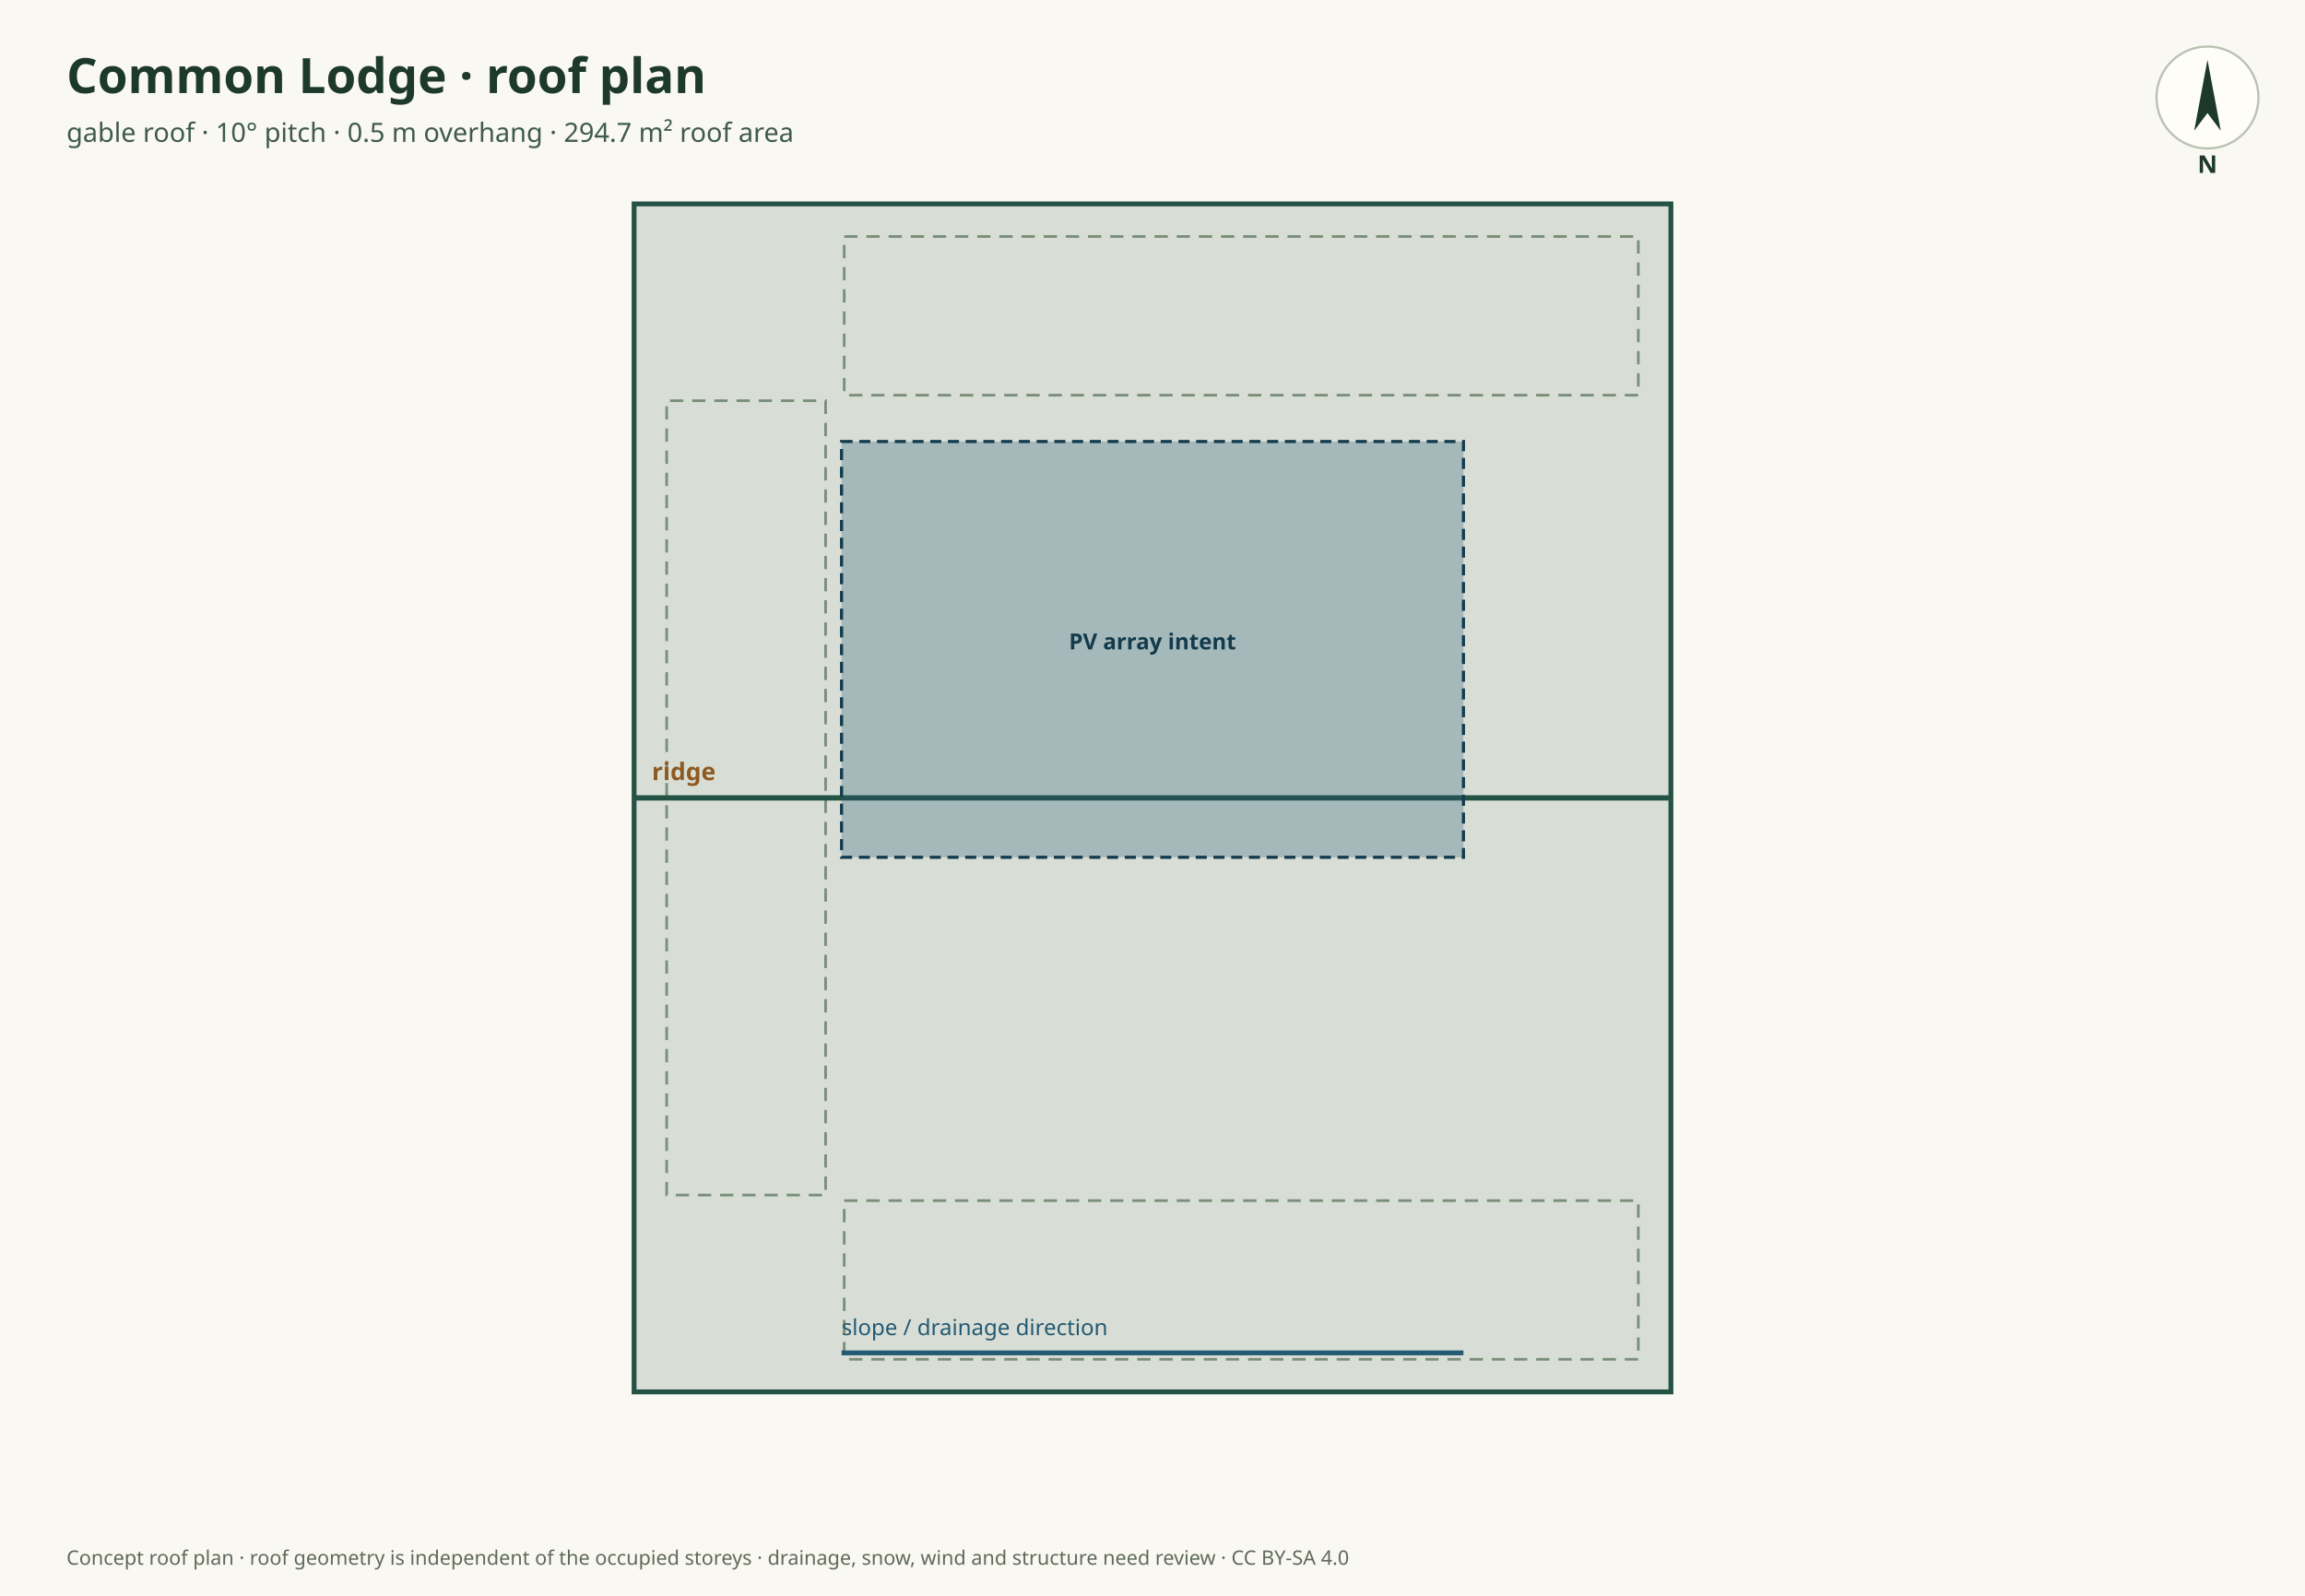
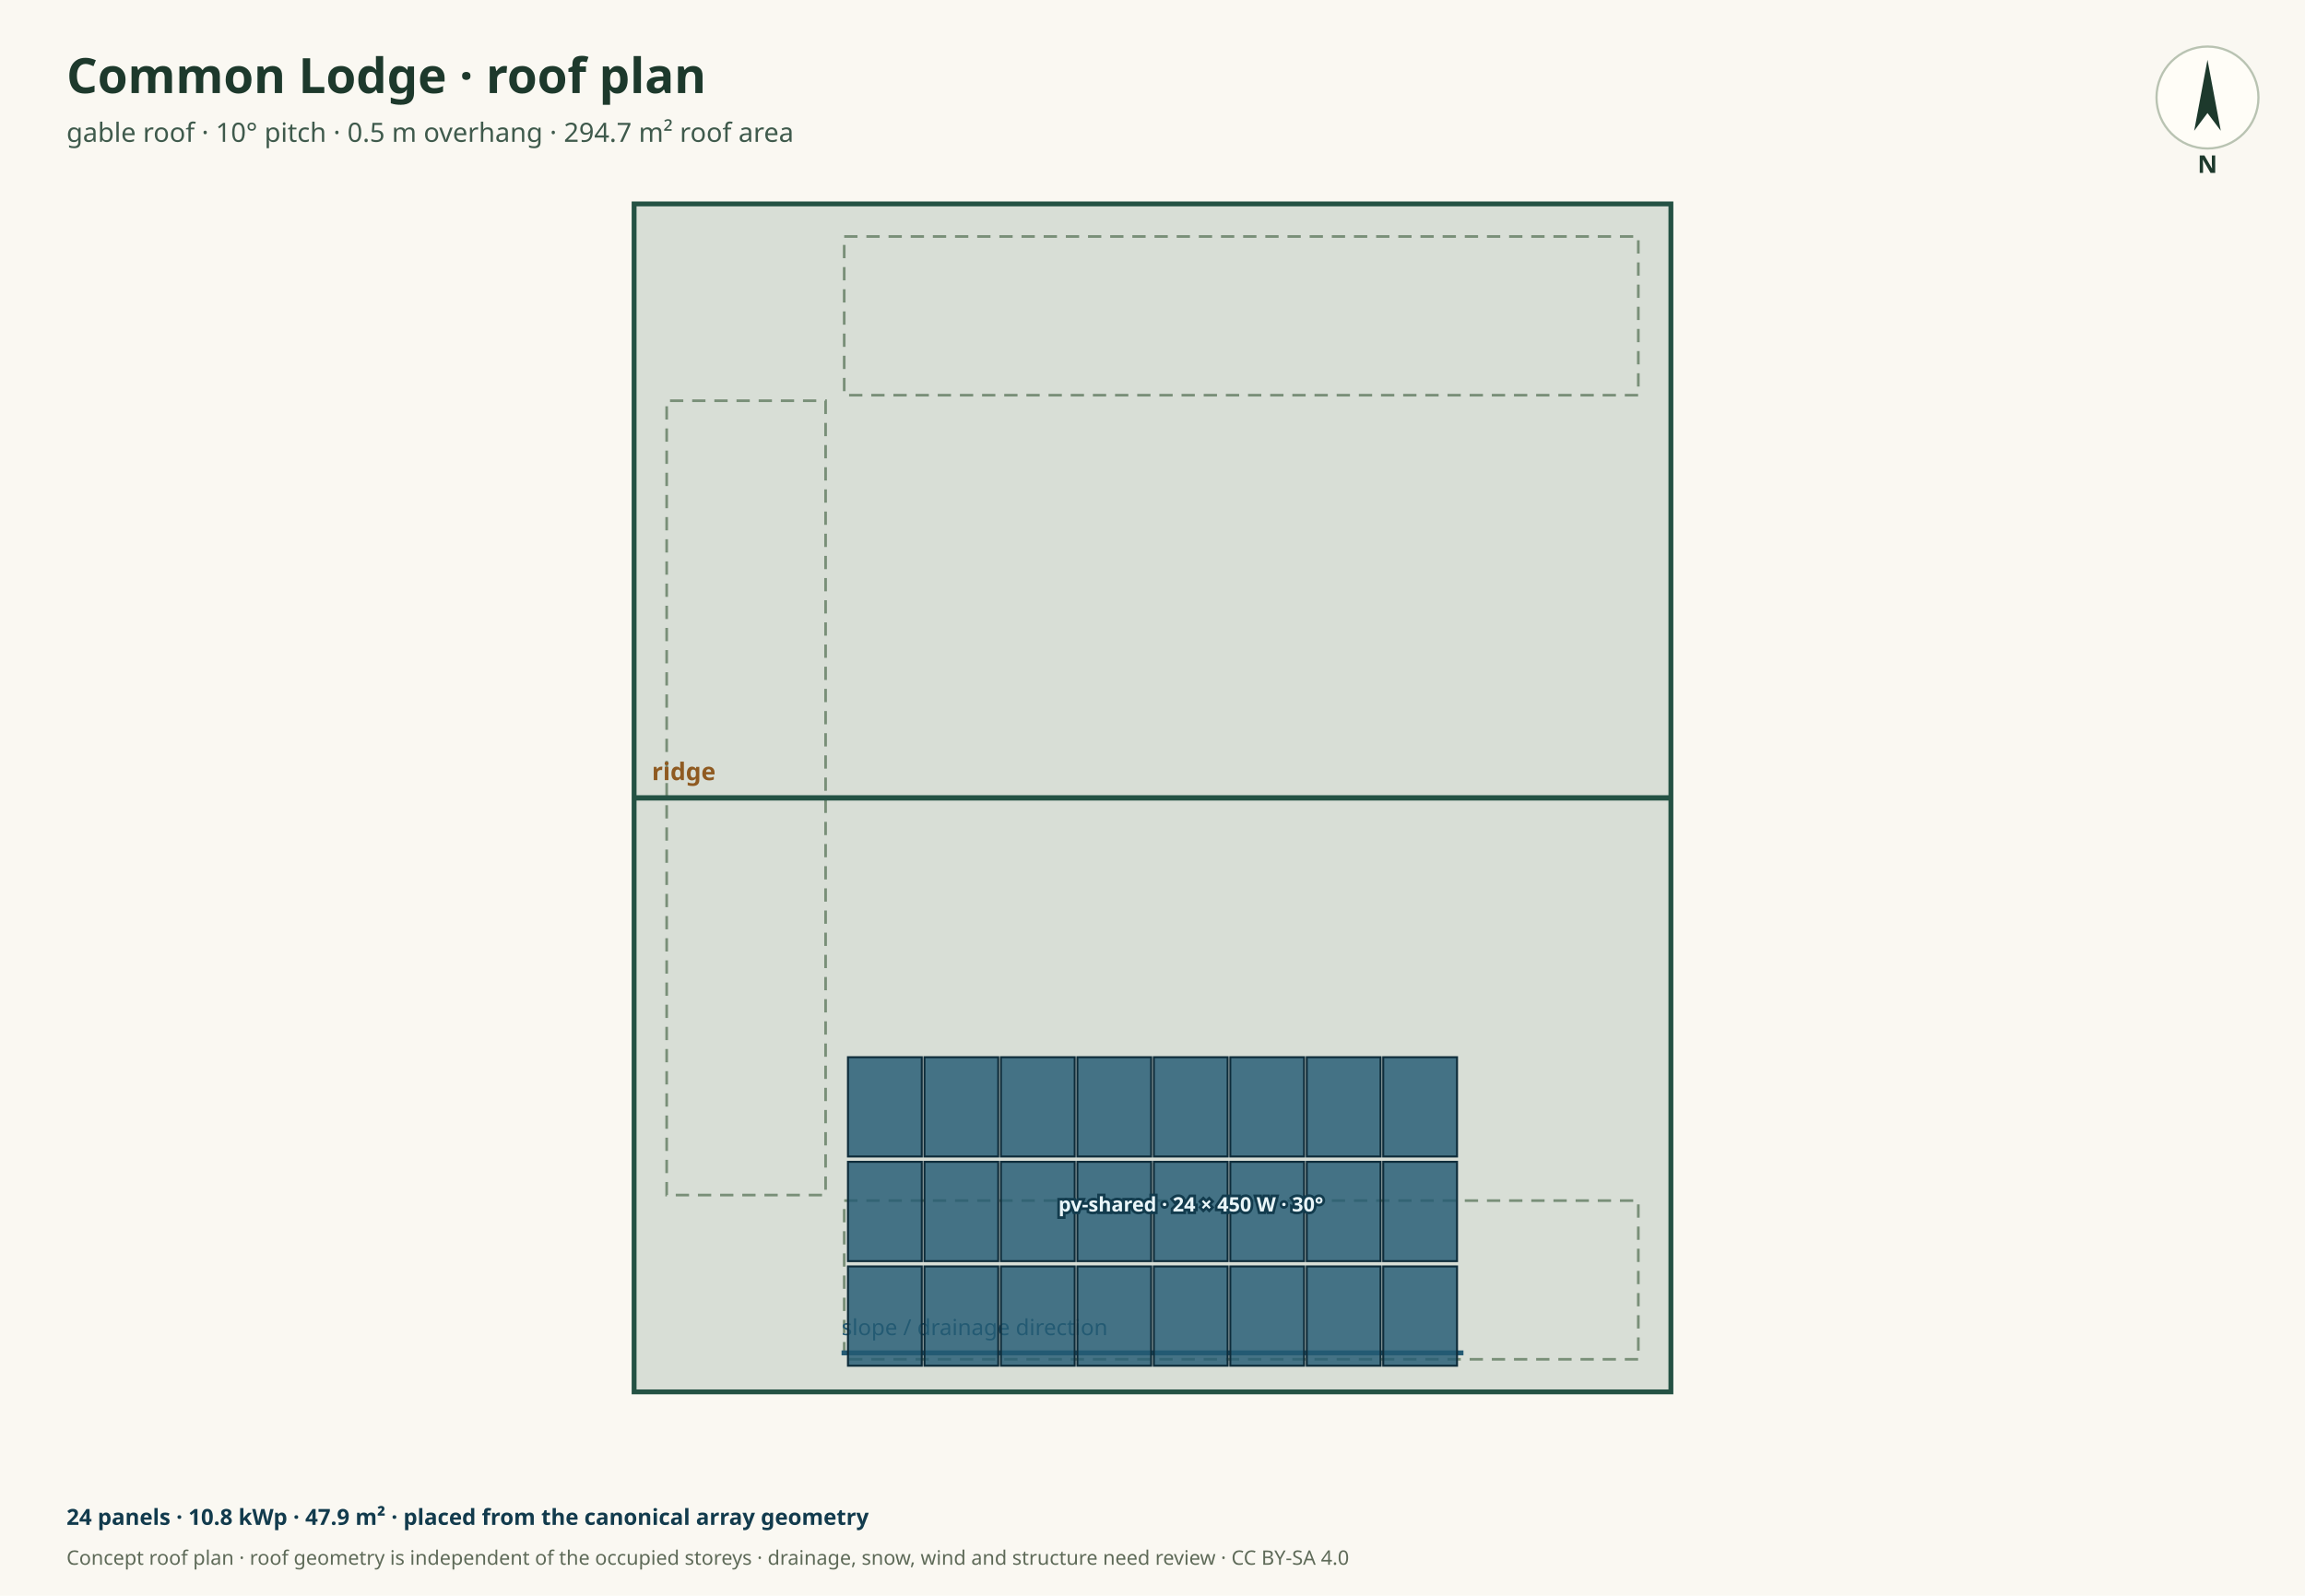
<svg xmlns="http://www.w3.org/2000/svg" viewBox="0 0 1040 720" role="img" aria-labelledby="concept-common-lodge-roof-plan-t concept-common-lodge-roof-plan-d" data-drawing="roof-plan">
  <rect width="1040" height="720" fill="#faf8f2" />
  <text x="30" y="42" font-family="system-ui, sans-serif" font-size="22" font-weight="800" fill="#1d392c">Common Lodge · roof plan</text>
  <text x="30" y="64" font-family="system-ui, sans-serif" font-size="12" fill="#3f5a4c">gable roof · 10° pitch · 0.5 m overhang · 294.7 m² roof area</text>
  <path d="M380.9 106.7L739.2 106.7L739.2 178.3L380.9 178.3Z" fill="none" stroke="#8a9a83" stroke-width="1.2" stroke-dasharray="6 4" />
  <path d="M380.9 541.7L739.2 541.7L739.2 613.3L380.9 613.3Z" fill="none" stroke="#8a9a83" stroke-width="1.2" stroke-dasharray="6 4" />
  <path d="M372.5 180.8L372.5 539.2L300.8 539.2L300.8 180.8Z" fill="none" stroke="#8a9a83" stroke-width="1.2" stroke-dasharray="6 4" />
  <path d="M286.1 92L753.9 92L753.9 628L286.1 628Z" fill="#245244" fill-opacity="0.16" stroke="#245244" stroke-width="2.2" />
  <line x1="286.1" y1="360" x2="753.9" y2="360" stroke="#245244" stroke-width="2.4" />
  <text x="294.1" y="352" font-family="system-ui, sans-serif" font-size="11" font-weight="700" fill="#8f5a21">ridge</text>
  <line x1="379.7" y1="610.4" x2="660.3" y2="610.4" stroke="#245a73" stroke-width="2.2" />
  <text x="379.7" y="602.4" font-family="system-ui, sans-serif" font-size="10" fill="#245a73">slope / drainage direction</text>
-   <path d="M379.7 199.2L660.3 199.2L660.3 386.8L379.7 386.8Z" fill="#245a73" fill-opacity="0.28" stroke="#123b4d" stroke-width="1.4" stroke-dasharray="5 3" />
-   <text x="520" y="293" text-anchor="middle" font-family="system-ui, sans-serif" font-size="10" font-weight="700" fill="#123b4d">PV array intent</text>
+   <path d="M382.6 616.2L415.9 616.2L415.9 571.4L382.6 571.4Z" fill="#245a73" fill-opacity="0.82" stroke="#0e2c3a" stroke-width="0.9" />
+   <path d="M417.1 616.2L450.4 616.2L450.4 571.4L417.1 571.4Z" fill="#245a73" fill-opacity="0.82" stroke="#0e2c3a" stroke-width="0.9" />
+   <path d="M451.6 616.2L484.9 616.2L484.9 571.4L451.6 571.4Z" fill="#245a73" fill-opacity="0.82" stroke="#0e2c3a" stroke-width="0.9" />
+   <path d="M486.1 616.2L519.4 616.2L519.4 571.4L486.1 571.4Z" fill="#245a73" fill-opacity="0.82" stroke="#0e2c3a" stroke-width="0.9" />
+   <path d="M520.6 616.2L553.9 616.2L553.9 571.4L520.6 571.4Z" fill="#245a73" fill-opacity="0.82" stroke="#0e2c3a" stroke-width="0.9" />
+   <path d="M555.1 616.2L588.4 616.2L588.4 571.4L555.1 571.4Z" fill="#245a73" fill-opacity="0.82" stroke="#0e2c3a" stroke-width="0.9" />
+   <path d="M589.6 616.2L622.9 616.2L622.9 571.4L589.6 571.4Z" fill="#245a73" fill-opacity="0.82" stroke="#0e2c3a" stroke-width="0.9" />
+   <path d="M624.1 616.2L657.4 616.2L657.4 571.4L624.1 571.4Z" fill="#245a73" fill-opacity="0.82" stroke="#0e2c3a" stroke-width="0.9" />
+   <path d="M382.6 569L415.9 569L415.9 524.2L382.6 524.2Z" fill="#245a73" fill-opacity="0.82" stroke="#0e2c3a" stroke-width="0.9" />
+   <path d="M417.1 569L450.4 569L450.4 524.2L417.1 524.2Z" fill="#245a73" fill-opacity="0.82" stroke="#0e2c3a" stroke-width="0.9" />
+   <path d="M451.6 569L484.9 569L484.9 524.2L451.6 524.2Z" fill="#245a73" fill-opacity="0.82" stroke="#0e2c3a" stroke-width="0.9" />
+   <path d="M486.1 569L519.4 569L519.4 524.2L486.1 524.2Z" fill="#245a73" fill-opacity="0.82" stroke="#0e2c3a" stroke-width="0.9" />
+   <path d="M520.6 569L553.9 569L553.9 524.2L520.6 524.2Z" fill="#245a73" fill-opacity="0.82" stroke="#0e2c3a" stroke-width="0.9" />
+   <path d="M555.1 569L588.4 569L588.4 524.2L555.1 524.2Z" fill="#245a73" fill-opacity="0.82" stroke="#0e2c3a" stroke-width="0.9" />
+   <path d="M589.6 569L622.9 569L622.9 524.2L589.6 524.2Z" fill="#245a73" fill-opacity="0.82" stroke="#0e2c3a" stroke-width="0.9" />
+   <path d="M624.1 569L657.4 569L657.4 524.2L624.1 524.2Z" fill="#245a73" fill-opacity="0.82" stroke="#0e2c3a" stroke-width="0.9" />
+   <path d="M382.6 521.8L415.9 521.8L415.9 477L382.6 477Z" fill="#245a73" fill-opacity="0.82" stroke="#0e2c3a" stroke-width="0.9" />
+   <path d="M417.1 521.8L450.4 521.8L450.4 477L417.1 477Z" fill="#245a73" fill-opacity="0.82" stroke="#0e2c3a" stroke-width="0.9" />
+   <path d="M451.6 521.8L484.9 521.8L484.9 477L451.6 477Z" fill="#245a73" fill-opacity="0.82" stroke="#0e2c3a" stroke-width="0.9" />
+   <path d="M486.1 521.8L519.4 521.8L519.4 477L486.1 477Z" fill="#245a73" fill-opacity="0.82" stroke="#0e2c3a" stroke-width="0.9" />
+   <path d="M520.6 521.8L553.9 521.8L553.9 477L520.6 477Z" fill="#245a73" fill-opacity="0.82" stroke="#0e2c3a" stroke-width="0.9" />
+   <path d="M555.1 521.8L588.4 521.8L588.4 477L555.1 477Z" fill="#245a73" fill-opacity="0.82" stroke="#0e2c3a" stroke-width="0.9" />
+   <path d="M589.6 521.8L622.9 521.8L622.9 477L589.6 477Z" fill="#245a73" fill-opacity="0.82" stroke="#0e2c3a" stroke-width="0.9" />
+   <path d="M624.1 521.8L657.4 521.8L657.4 477L624.1 477Z" fill="#245a73" fill-opacity="0.82" stroke="#0e2c3a" stroke-width="0.9" />
+   <text x="537.3" y="546.6" text-anchor="middle" font-family="system-ui, sans-serif" font-size="9" font-weight="800" fill="#eaf6f9" stroke="#123b4d" stroke-width="2.4" paint-order="stroke">pv-shared · 24 × 450 W · 30°</text>
+   <text x="30" y="688" font-family="system-ui, sans-serif" font-size="10" font-weight="700" fill="#123b4d">24 panels · 10.8 kWp · 47.9 m² · placed from the canonical array geometry</text>
  <g aria-hidden="true">
    <circle cx="996" cy="44" r="23" fill="#fffdf7" stroke="#b9c3b2" />
    <path d="M996 27l6 32l-6 -8l-6 8z" fill="#1d392c" />
    <text x="996" y="78" text-anchor="middle" font-size="11" font-weight="700" font-family="system-ui, sans-serif" fill="#1d392c">N</text>
  </g>
  <text x="30" y="706" font-family="system-ui, sans-serif" font-size="9" fill="#5e6a58">Concept roof plan · roof geometry is independent of the occupied storeys · drainage, snow, wind and structure need review · CC BY-SA 4.0</text>
</svg>
